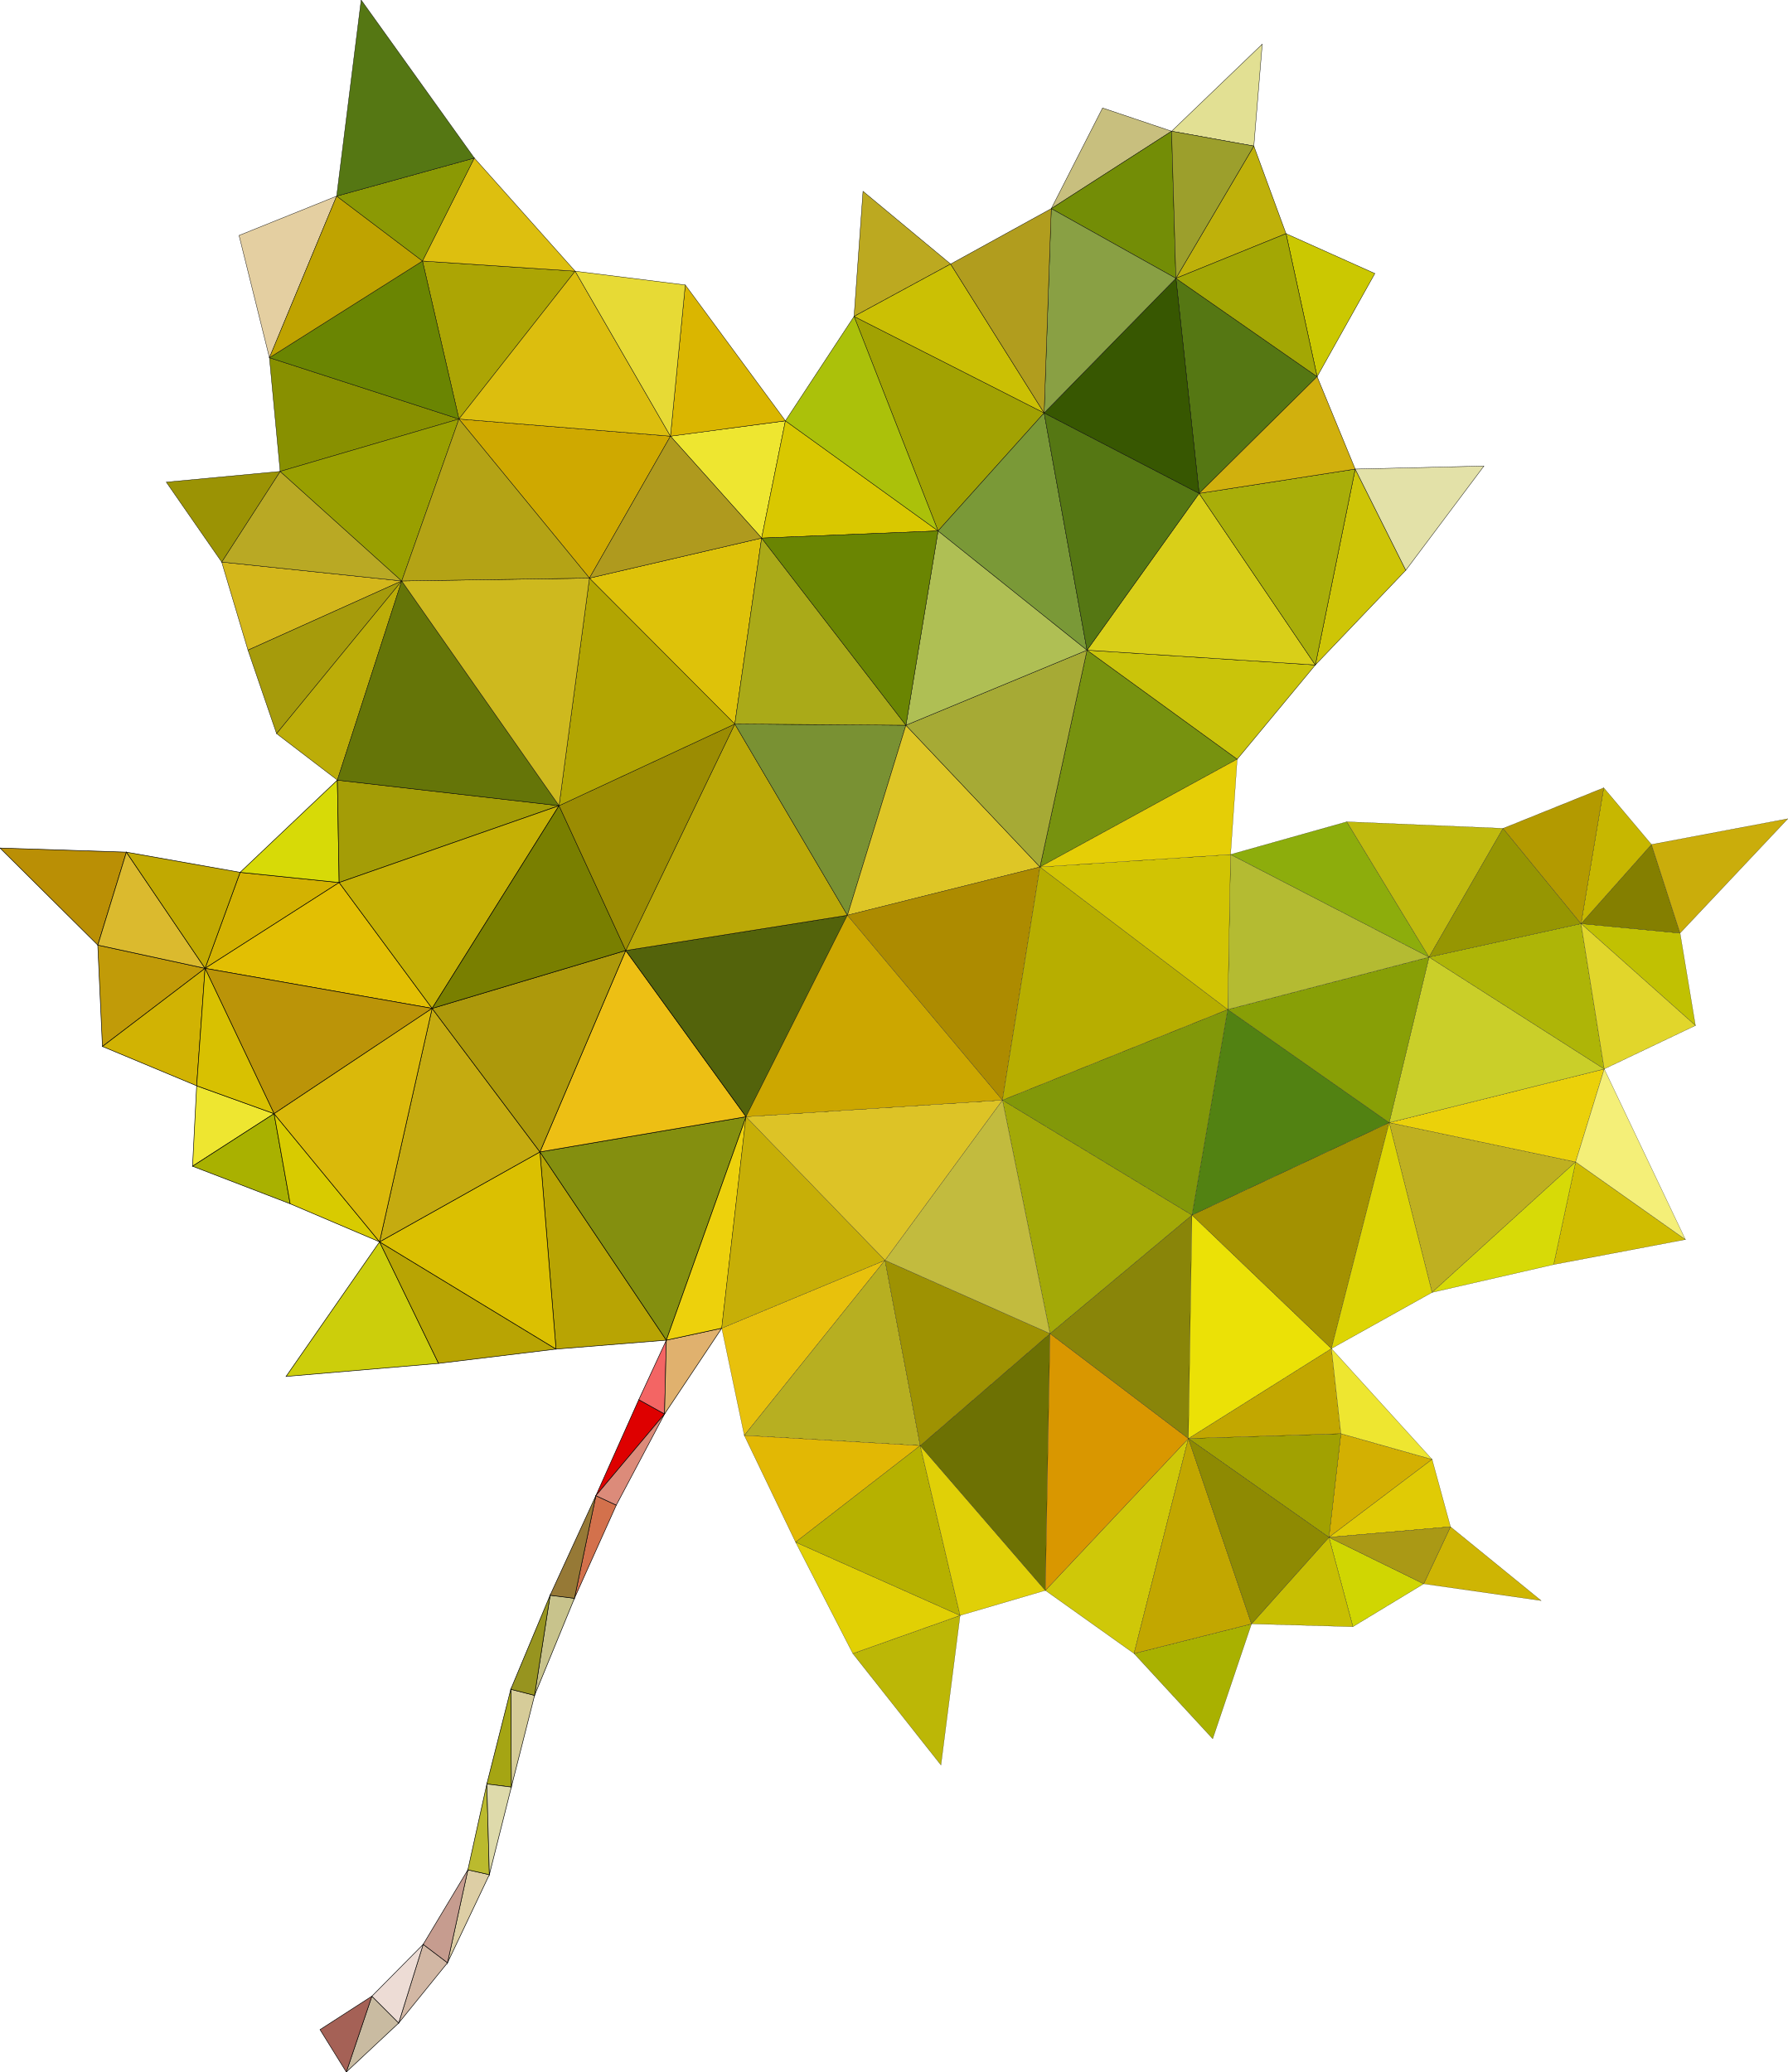
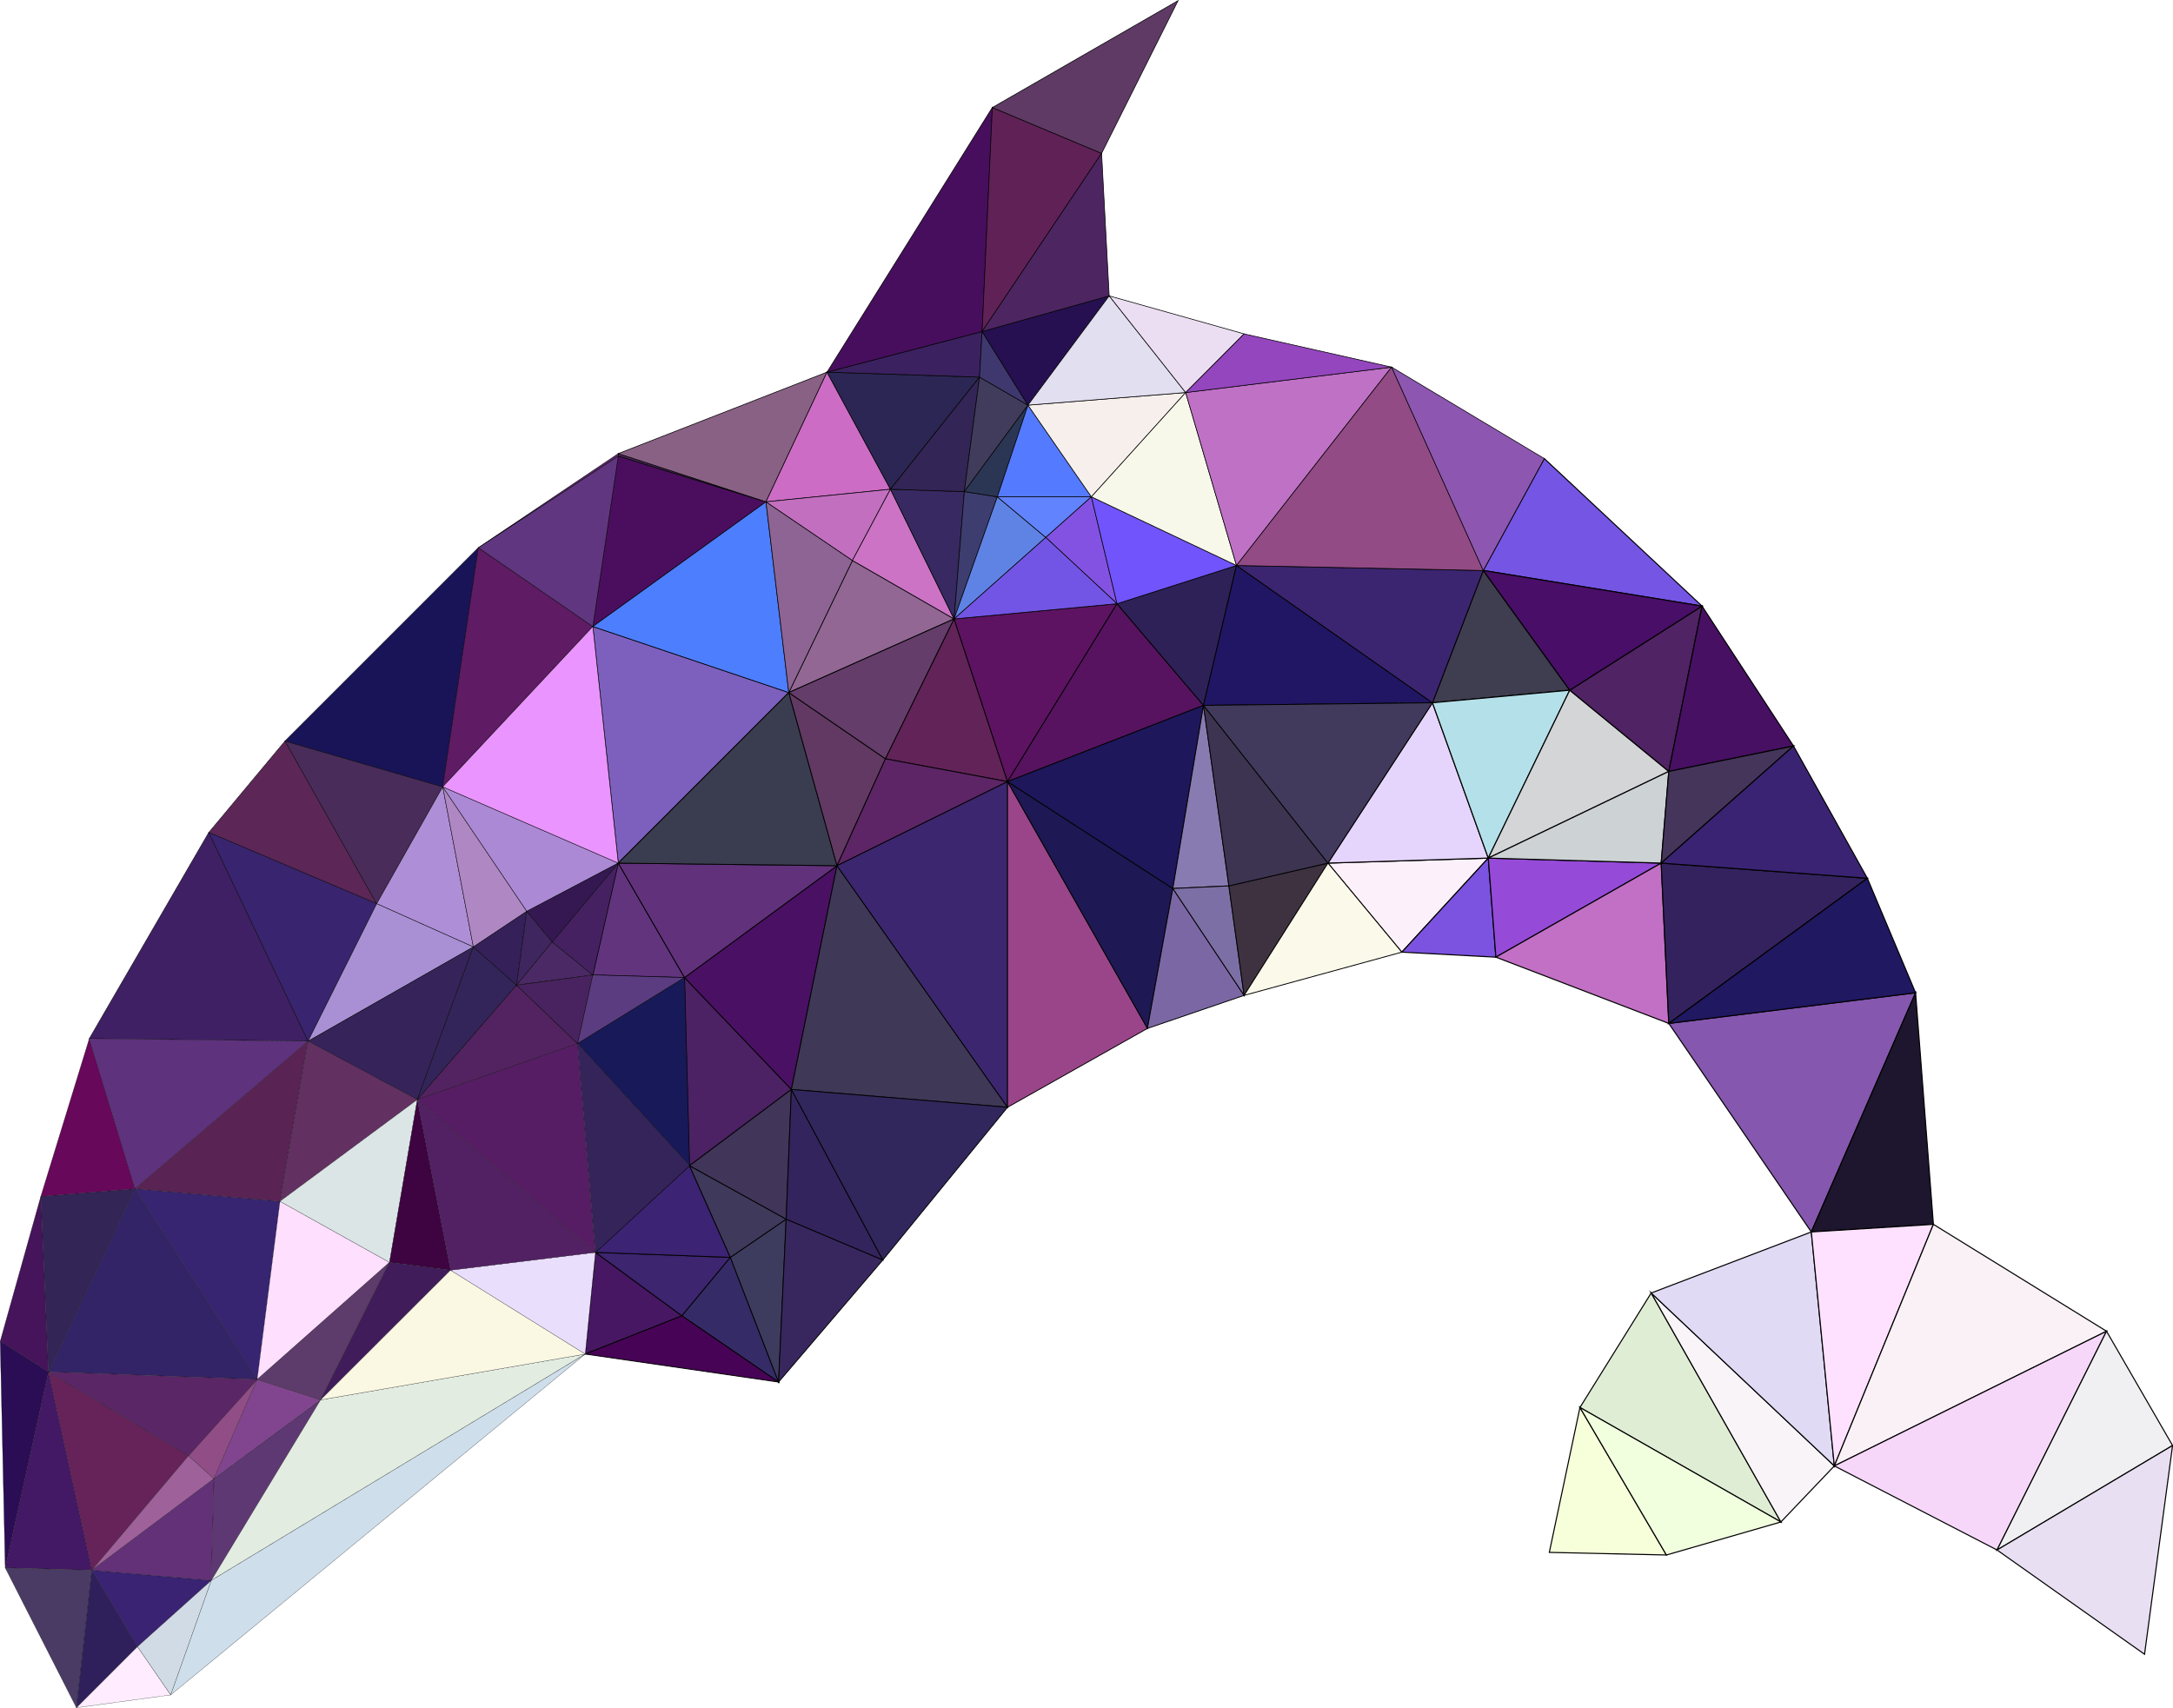
- <svg xmlns="http://www.w3.org/2000/svg" version="1.1" baseProfile="tiny" id="图层_1" x="0px" y="0px" viewBox="0 0 1000 1159.1" xml:space="preserve">
+ <svg xmlns="http://www.w3.org/2000/svg" version="1.1" baseProfile="tiny" id="图层_1" x="0px" y="0px" viewBox="0 0 1000.3 786.2" xml:space="preserve">
  <g>
-     <polygon fill="#D6CC99" stroke="#000000" stroke-width="0.3" stroke-miterlimit="10" points="286,999.7 299,948.4 285.7,945  " />
-     <polygon fill="#C9BBA1" stroke="#000000" stroke-width="0.3" stroke-miterlimit="10" points="193.7,1159.1 223,1131.7 208,1116.7     " />
-     <polygon fill="#A56156" stroke="#000000" stroke-width="0.3" stroke-miterlimit="10" points="179,1135.4 193.7,1159.1 208,1116.7     " />
-     <polygon fill="#D2B7A4" stroke="#000000" stroke-width="0.3" stroke-miterlimit="10" points="223,1131.7 250.3,1098 236.7,1087.7     " />
-     <polygon fill="#EDDCD5" stroke="#000000" stroke-width="0.3" stroke-miterlimit="10" points="208,1116.7 223,1131.7 236.7,1087.7     " />
-     <polygon fill="#DDCEA5" stroke="#000000" stroke-width="0.3" stroke-miterlimit="10" points="250.3,1098 273.7,1048.7 261.7,1046     " />
-     <polygon fill="#A5A513" stroke="#000000" stroke-width="0.3" stroke-miterlimit="10" points="272.3,998 286,999.7 285.7,945  " />
-     <polygon fill="#C69C8F" stroke="#000000" stroke-width="0.3" stroke-miterlimit="10" points="236.7,1087.7 250.3,1098 261.7,1046     " />
-     <polygon fill="#BBBA2E" stroke="#000000" stroke-width="0.3" stroke-miterlimit="10" points="261.7,1046 273.7,1048.7 272.3,998     " />
-     <polygon fill="#DEDAAB" stroke="#000000" stroke-width="0.3" stroke-miterlimit="10" points="273.7,1048.7 286,999.7 272.3,998     " />
-     <polygon fill="#C8C38C" stroke="#000000" stroke-width="0.3" stroke-miterlimit="10" points="299,948.4 321.3,894.1 307.7,892.4     " />
-     <polygon fill="#97941F" stroke="#000000" stroke-width="0.3" stroke-miterlimit="10" points="285.7,945 299,948.4 307.7,892.4  " />
-     <polygon fill="#D3714C" stroke="#000000" stroke-width="0.3" stroke-miterlimit="10" points="321.3,894.1 344.7,842 333.3,836.7     " />
-     <polygon fill="#967936" stroke="#000000" stroke-width="0.3" stroke-miterlimit="10" points="307.7,892.4 321.3,894.1 333.3,836.7     " />
-     <polygon fill="#DE0000" stroke="#000000" stroke-width="0.3" stroke-miterlimit="10" points="333.3,836.7 371.7,791 357.3,783  " />
-     <polygon fill="#DC8B7A" stroke="#000000" stroke-width="0.3" stroke-miterlimit="10" points="344.7,842 371.7,791 333.3,836.7  " />
-     <polygon fill="#EEE630" stroke="#000000" stroke-width="0.3" stroke-miterlimit="10" points="110,607.4 107.7,652.4 153.3,623  " />
-     <polygon fill="#F36564" stroke="#000000" stroke-width="0.3" stroke-miterlimit="10" points="357.3,783 371.7,791 372.7,749.7  " />
-     <polygon fill="#CCCE0B" stroke="#000000" stroke-width="0.3" stroke-miterlimit="10" points="160,770 245.3,762.7 212.3,694.7  " />
-     <polygon fill="#B8A403" stroke="#000000" stroke-width="0.3" stroke-miterlimit="10" points="245.3,762.7 311,754.7 212.3,694.7     " />
-     <polygon fill="#E0B16E" stroke="#000000" stroke-width="0.3" stroke-miterlimit="10" points="371.7,791 403.7,743 372.7,749.7  " />
-     <polygon fill="#C19B08" stroke="#000000" stroke-width="0.3" stroke-miterlimit="10" points="54.7,528.7 57.3,585.4 114.7,541.7     " />
-     <polygon fill="#D3B201" stroke="#000000" stroke-width="0.3" stroke-miterlimit="10" points="189.7,493.7 134.3,488 114.7,541.7     " />
-     <polygon fill="#A9B100" stroke="#000000" stroke-width="0.3" stroke-miterlimit="10" points="107.7,652.4 162.3,673.4 153.3,623     " />
-     <polygon fill="#E2BF03" stroke="#000000" stroke-width="0.3" stroke-miterlimit="10" points="114.7,541.7 241.7,564.1 189.7,493.7     " />
-     <polygon fill="#D8CB00" stroke="#000000" stroke-width="0.3" stroke-miterlimit="10" points="162.3,673.4 212.3,694.7 153.3,623     " />
-     <polygon fill="#BB9408" stroke="#000000" stroke-width="0.3" stroke-miterlimit="10" points="153.3,623 241.7,564.1 114.7,541.7     " />
-     <polygon fill="#D1B303" stroke="#000000" stroke-width="0.3" stroke-miterlimit="10" points="57.3,585.4 110,607.4 114.7,541.7     " />
-     <polygon fill="#B8A403" stroke="#000000" stroke-width="0.3" stroke-miterlimit="10" points="311,754.7 372.7,749.7 302,644.4  " />
-     <polygon fill="#DBC001" stroke="#000000" stroke-width="0.3" stroke-miterlimit="10" points="212.3,694.7 311,754.7 302,644.4  " />
-     <polygon fill="#C5AB10" stroke="#000000" stroke-width="0.3" stroke-miterlimit="10" points="241.7,564.1 212.3,694.7 302,644.4     " />
-     <polygon fill="#848F0F" stroke="#000000" stroke-width="0.3" stroke-miterlimit="10" points="302,644.4 372.7,749.7 417.3,624.7     " />
-     <polygon fill="#D8C101" stroke="#000000" stroke-width="0.3" stroke-miterlimit="10" points="114.7,541.7 110,607.4 153.3,623  " />
-     <polygon fill="#EDD10C" stroke="#000000" stroke-width="0.3" stroke-miterlimit="10" points="372.7,749.7 403.7,743 417.3,624.7     " />
-     <polygon fill="#DAB90A" stroke="#000000" stroke-width="0.3" stroke-miterlimit="10" points="153.3,623 212.3,694.7 241.7,564.1     " />
-     <polygon fill="#BA8F05" stroke="#000000" stroke-width="0.3" stroke-miterlimit="10" points="0,474.4 54.7,528.7 70.7,476.7  " />
-     <polygon fill="#DBBA2E" stroke="#000000" stroke-width="0.3" stroke-miterlimit="10" points="70.7,476.7 54.7,528.7 114.7,541.7     " />
-     <polygon fill="#D7DA07" stroke="#000000" stroke-width="0.3" stroke-miterlimit="10" points="188.7,436.4 134.3,488 189.7,493.7     " />
-     <polygon fill="#C1A901" stroke="#000000" stroke-width="0.3" stroke-miterlimit="10" points="134.3,488 70.7,476.7 114.7,541.7     " />
-     <polygon fill="#EDBF14" stroke="#000000" stroke-width="0.3" stroke-miterlimit="10" points="302,644.4 417.3,624.7 350,531.7  " />
-     <polygon fill="#AD990B" stroke="#000000" stroke-width="0.3" stroke-miterlimit="10" points="241.7,564.1 302,644.4 350,531.7  " />
-     <polygon fill="#53630B" stroke="#000000" stroke-width="0.3" stroke-miterlimit="10" points="350,531.7 417.3,624.7 474,512  " />
-     <polygon fill="#A49D06" stroke="#000000" stroke-width="0.3" stroke-miterlimit="10" points="312.7,450.7 188.7,436.4 189.7,493.7     " />
-     <polygon fill="#C5B005" stroke="#000000" stroke-width="0.3" stroke-miterlimit="10" points="189.7,493.7 241.7,564.1 312.7,450.7     " />
-     <polygon fill="#797F00" stroke="#000000" stroke-width="0.3" stroke-miterlimit="10" points="312.7,450.7 241.7,564.1 350,531.7     " />
-   </g>
-   <g>
-     <polygon fill="#E2E093" stroke="#000000" stroke-width="0.2" stroke-miterlimit="10" points="706,24.7 655.3,73.4 701.3,81.7  " />
-     <polygon fill="#BFB10A" stroke="#000000" stroke-width="0.2" stroke-miterlimit="10" points="719.3,130.7 701.3,81.7 657.7,155.7     " />
-     <polygon fill="#C8BF7E" stroke="#000000" stroke-width="0.2" stroke-miterlimit="10" points="616.7,60.4 588,116.7 655.3,73.4  " />
-     <polygon fill="#77920F" stroke="#000000" stroke-width="0.2" stroke-miterlimit="10" points="581.7,485 692,424.7 608,363.7  " />
-     <polygon fill="#D4B71B" stroke="#000000" stroke-width="0.2" stroke-miterlimit="10" points="124,314.4 138.7,363.7 224.7,325  " />
-     <polygon fill="#ACA504" stroke="#000000" stroke-width="0.2" stroke-miterlimit="10" points="256.7,234.4 321.7,151.7 236.3,146     " />
-     <polygon fill="#BBA907" stroke="#000000" stroke-width="0.2" stroke-miterlimit="10" points="350,531.7 474,512 411,405  " />
-     <polygon fill="#9B8C02" stroke="#000000" stroke-width="0.2" stroke-miterlimit="10" points="411,405 312.7,450.7 350,531.7  " />
-     <polygon fill="#A69B0B" stroke="#000000" stroke-width="0.2" stroke-miterlimit="10" points="138.7,363.7 154.7,410.4 224.7,325     " />
-     <polygon fill="#BCAD08" stroke="#000000" stroke-width="0.2" stroke-miterlimit="10" points="154.7,410.4 188.7,436.4 224.7,325     " />
-     <polygon fill="#657508" stroke="#000000" stroke-width="0.2" stroke-miterlimit="10" points="224.7,325 188.7,436.4 312.7,450.7     " />
-     <polygon fill="#CAC40A" stroke="#000000" stroke-width="0.2" stroke-miterlimit="10" points="692,424.7 735.7,372 608,363.7  " />
-     <polygon fill="#799133" stroke="#000000" stroke-width="0.2" stroke-miterlimit="10" points="411,405 474,512 506.7,405.7  " />
-     <polygon fill="#738D06" stroke="#000000" stroke-width="0.2" stroke-miterlimit="10" points="655.3,73.4 588,116.7 657.7,155.7     " />
-     <polygon fill="#889000" stroke="#000000" stroke-width="0.2" stroke-miterlimit="10" points="150.7,200.1 156.7,263.7 256.7,234.4     " />
-     <polygon fill="#DEC626" stroke="#000000" stroke-width="0.2" stroke-miterlimit="10" points="474,512 581.7,485 506.7,405.7  " />
-     <polygon fill="#B2A502" stroke="#000000" stroke-width="0.2" stroke-miterlimit="10" points="329.7,323.4 312.7,450.7 411,405  " />
-     <polygon fill="#CEB91E" stroke="#000000" stroke-width="0.2" stroke-miterlimit="10" points="224.7,325 312.7,450.7 329.7,323.4     " />
-     <polygon fill="#DEC209" stroke="#000000" stroke-width="0.2" stroke-miterlimit="10" points="411,405 426,301 329.7,323.4  " />
-     <polygon fill="#B9A924" stroke="#000000" stroke-width="0.2" stroke-miterlimit="10" points="156.7,263.7 124,314.4 224.7,325  " />
-     <polygon fill="#9B9304" stroke="#000000" stroke-width="0.2" stroke-miterlimit="10" points="93,269.7 124,314.4 156.7,263.7  " />
-     <polygon fill="#A6AA35" stroke="#000000" stroke-width="0.2" stroke-miterlimit="10" points="581.7,485 608,363.7 506.7,405.7  " />
-     <polygon fill="#999F00" stroke="#000000" stroke-width="0.2" stroke-miterlimit="10" points="256.7,234.4 156.7,263.7 224.7,325     " />
-     <polygon fill="#CFA900" stroke="#000000" stroke-width="0.2" stroke-miterlimit="10" points="375,244 256.7,234.4 329.7,323.4  " />
-     <polygon fill="#BCA920" stroke="#000000" stroke-width="0.2" stroke-miterlimit="10" points="482.7,107 477.7,177 531.7,147.7  " />
-     <polygon fill="#AAAA18" stroke="#000000" stroke-width="0.2" stroke-miterlimit="10" points="506.7,405.7 426,301 411,405  " />
-     <polygon fill="#EEE630" stroke="#000000" stroke-width="0.2" stroke-miterlimit="10" points="426,301 439.3,235.4 375,244  " />
-     <polygon fill="#D9C800" stroke="#000000" stroke-width="0.2" stroke-miterlimit="10" points="524.7,297 439.3,235.4 426,301  " />
-     <polygon fill="#B4A315" stroke="#000000" stroke-width="0.2" stroke-miterlimit="10" points="256.7,234.4 224.7,325 329.7,323.4     " />
-     <polygon fill="#6A8502" stroke="#000000" stroke-width="0.2" stroke-miterlimit="10" points="236.3,146 150.7,200.1 256.7,234.4     " />
-     <polygon fill="#9C9F2C" stroke="#000000" stroke-width="0.2" stroke-miterlimit="10" points="701.3,81.7 655.3,73.4 657.7,155.7     " />
-     <polygon fill="#AFBF54" stroke="#000000" stroke-width="0.2" stroke-miterlimit="10" points="608,363.7 524.7,297 506.7,405.7  " />
-     <polygon fill="#6A8502" stroke="#000000" stroke-width="0.2" stroke-miterlimit="10" points="524.7,297 426,301 506.7,405.7  " />
-     <polygon fill="#AF9A1E" stroke="#000000" stroke-width="0.2" stroke-miterlimit="10" points="426,301 375,244 329.7,323.4  " />
-     <polygon fill="#557713" stroke="#000000" stroke-width="0.2" stroke-miterlimit="10" points="670.7,276 736.7,210.7 657.7,155.7     " />
-     <polygon fill="#DDBF0F" stroke="#000000" stroke-width="0.2" stroke-miterlimit="10" points="321.7,151.7 265.3,88.4 236.3,146     " />
-     <polygon fill="#D9CF18" stroke="#000000" stroke-width="0.2" stroke-miterlimit="10" points="608,363.7 735.7,372 670.7,276  " />
-     <polygon fill="#DCBE0E" stroke="#000000" stroke-width="0.2" stroke-miterlimit="10" points="375,244 321.7,151.7 256.7,234.4  " />
-     <polygon fill="#E4CFA1" stroke="#000000" stroke-width="0.2" stroke-miterlimit="10" points="133.7,131.7 150.7,200.1 188.3,109.7     " />
-     <polygon fill="#BFA300" stroke="#000000" stroke-width="0.2" stroke-miterlimit="10" points="188.3,109.7 150.7,200.1 236.3,146     " />
-     <polygon fill="#8B9904" stroke="#000000" stroke-width="0.2" stroke-miterlimit="10" points="265.3,88.4 188.3,109.7 236.3,146     " />
-     <polygon fill="#A2A202" stroke="#000000" stroke-width="0.2" stroke-miterlimit="10" points="584,231 477.7,177 524.7,297  " />
-     <polygon fill="#7A9937" stroke="#000000" stroke-width="0.2" stroke-miterlimit="10" points="584,231 524.7,297 608,363.7  " />
-     <polygon fill="#557713" stroke="#000000" stroke-width="0.2" stroke-miterlimit="10" points="670.7,276 584,231 608,363.7  " />
-     <polygon fill="#ABC10A" stroke="#000000" stroke-width="0.2" stroke-miterlimit="10" points="477.7,177 439.3,235.4 524.7,297  " />
-     <polygon fill="#DAB600" stroke="#000000" stroke-width="0.2" stroke-miterlimit="10" points="439.3,235.4 383.3,159.4 375,244  " />
-     <polygon fill="#E7DA35" stroke="#000000" stroke-width="0.2" stroke-miterlimit="10" points="383.3,159.4 321.7,151.7 375,244  " />
-     <polygon fill="#375701" stroke="#000000" stroke-width="0.2" stroke-miterlimit="10" points="657.7,155.7 584,231 670.7,276  " />
-     <polygon fill="#CEC506" stroke="#000000" stroke-width="0.2" stroke-miterlimit="10" points="786.3,319 758,262.4 735.7,372  " />
-     <polygon fill="#A9AE09" stroke="#000000" stroke-width="0.2" stroke-miterlimit="10" points="735.7,372 758,262.4 670.7,276  " />
-     <polygon fill="#E3E1A8" stroke="#000000" stroke-width="0.2" stroke-miterlimit="10" points="830,260.7 758,262.4 786.3,319  " />
-     <polygon fill="#D1B00D" stroke="#000000" stroke-width="0.2" stroke-miterlimit="10" points="758,262.4 736.7,210.7 670.7,276  " />
-     <polygon fill="#CBC004" stroke="#000000" stroke-width="0.2" stroke-miterlimit="10" points="531.7,147.7 477.7,177 584,231  " />
-     <polygon fill="#CBC801" stroke="#000000" stroke-width="0.2" stroke-miterlimit="10" points="769,153 719.3,130.7 736.7,210.7  " />
-     <polygon fill="#A3A704" stroke="#000000" stroke-width="0.2" stroke-miterlimit="10" points="736.7,210.7 719.3,130.7 657.7,155.7     " />
-     <polygon fill="#557713" stroke="#000000" stroke-width="0.2" stroke-miterlimit="10" points="202,0 188.3,109.7 265.3,88.4  " />
-     <polygon fill="#89A044" stroke="#000000" stroke-width="0.2" stroke-miterlimit="10" points="657.7,155.7 588,116.7 584,231  " />
-     <polygon fill="#B19D1E" stroke="#000000" stroke-width="0.2" stroke-miterlimit="10" points="588,116.7 531.7,147.7 584,231  " />
-   </g>
-   <g>
-     <polygon fill="#A9B100" stroke="#000000" stroke-width="0.1" stroke-miterlimit="10" points="678.3,972.7 700,908.4 634.3,925  " />
-     <polygon fill="#BCB706" stroke="#000000" stroke-width="0.1" stroke-miterlimit="10" points="526.3,987.4 537,903.7 477,925  " />
-     <polygon fill="#E1D004" stroke="#000000" stroke-width="0.1" stroke-miterlimit="10" points="477,925 537,903.7 445,862.7  " />
-     <polygon fill="#E8C10C" stroke="#000000" stroke-width="0.1" stroke-miterlimit="10" points="403.7,743 416.3,803 495,705  " />
-     <polygon fill="#B7AF21" stroke="#000000" stroke-width="0.1" stroke-miterlimit="10" points="495,705 416.3,803 514.7,808.7  " />
-     <polygon fill="#D0D602" stroke="#000000" stroke-width="0.1" stroke-miterlimit="10" points="756.7,910 796.3,886 743.3,860  " />
-     <polygon fill="#E2B804" stroke="#000000" stroke-width="0.1" stroke-miterlimit="10" points="416.3,803 445,862.7 514.7,808.7  " />
-     <polygon fill="#B6B100" stroke="#000000" stroke-width="0.1" stroke-miterlimit="10" points="445,862.7 537,903.7 514.7,808.7  " />
-     <polygon fill="#E0D007" stroke="#000000" stroke-width="0.1" stroke-miterlimit="10" points="537,903.7 584.7,889.7 514.7,808.7     " />
-     <polygon fill="#D3B002" stroke="#000000" stroke-width="0.1" stroke-miterlimit="10" points="743.3,860 801,816.4 750,802  " />
-     <polygon fill="#C8BF02" stroke="#000000" stroke-width="0.1" stroke-miterlimit="10" points="700,908.4 756.7,910 743.3,860  " />
-     <polygon fill="#E0CB05" stroke="#000000" stroke-width="0.1" stroke-miterlimit="10" points="811.3,854.1 801,816.4 743.3,860  " />
-     <polygon fill="#CEB503" stroke="#000000" stroke-width="0.1" stroke-miterlimit="10" points="862,895.4 811.3,854.1 796.3,886  " />
-     <polygon fill="#AA9915" stroke="#000000" stroke-width="0.1" stroke-miterlimit="10" points="796.3,886 811.3,854.1 743.3,860  " />
-     <polygon fill="#CFC808" stroke="#000000" stroke-width="0.1" stroke-miterlimit="10" points="584.7,889.7 634.3,925 664.7,804.7     " />
-     <polygon fill="#C2A700" stroke="#000000" stroke-width="0.1" stroke-miterlimit="10" points="634.3,925 700,908.4 664.7,804.7  " />
-     <polygon fill="#A1A101" stroke="#000000" stroke-width="0.1" stroke-miterlimit="10" points="750,802 664.7,804.7 743.3,860  " />
-     <polygon fill="#8E8A02" stroke="#000000" stroke-width="0.1" stroke-miterlimit="10" points="664.7,804.7 700,908.4 743.3,860  " />
-     <polygon fill="#C2A700" stroke="#000000" stroke-width="0.1" stroke-miterlimit="10" points="750,802 744.7,754.4 664.7,804.7  " />
-     <polygon fill="#6D7103" stroke="#000000" stroke-width="0.1" stroke-miterlimit="10" points="514.7,808.7 584.7,889.7 587.3,746     " />
-     <polygon fill="#D99700" stroke="#000000" stroke-width="0.1" stroke-miterlimit="10" points="587.3,746 584.7,889.7 664.7,804.7     " />
-     <polygon fill="#D0BD00" stroke="#000000" stroke-width="0.1" stroke-miterlimit="10" points="869,707.4 942.7,693.4 881.3,650  " />
-     <polygon fill="#EEE630" stroke="#000000" stroke-width="0.1" stroke-miterlimit="10" points="801,816.4 744.7,754.4 750,802  " />
-     <polygon fill="#9E9202" stroke="#000000" stroke-width="0.1" stroke-miterlimit="10" points="514.7,808.7 587.3,746 495,705  " />
-     <polygon fill="#BFB021" stroke="#000000" stroke-width="0.1" stroke-miterlimit="10" points="777,628 801,723 881.3,650  " />
-     <polygon fill="#C7AF07" stroke="#000000" stroke-width="0.1" stroke-miterlimit="10" points="417.3,624.7 403.7,743 495,705  " />
-     <polygon fill="#898509" stroke="#000000" stroke-width="0.1" stroke-miterlimit="10" points="664.7,804.7 666.7,679.7 587.3,746     " />
-     <polygon fill="#EBE106" stroke="#000000" stroke-width="0.1" stroke-miterlimit="10" points="664.7,804.7 744.7,754.4 666.7,679.7     " />
-     <polygon fill="#D7DA07" stroke="#000000" stroke-width="0.1" stroke-miterlimit="10" points="801,723 869,707.4 881.3,650  " />
-     <polygon fill="#A3A907" stroke="#000000" stroke-width="0.1" stroke-miterlimit="10" points="587.3,746 666.7,679.7 560.7,615.4     " />
-     <polygon fill="#C2BB3E" stroke="#000000" stroke-width="0.1" stroke-miterlimit="10" points="495,705 587.3,746 560.7,615.4  " />
-     <polygon fill="#DDC326" stroke="#000000" stroke-width="0.1" stroke-miterlimit="10" points="417.3,624.7 495,705 560.7,615.4  " />
-     <polygon fill="#EBD10A" stroke="#000000" stroke-width="0.1" stroke-miterlimit="10" points="881.3,650 897.3,598 777,628  " />
-     <polygon fill="#A39101" stroke="#000000" stroke-width="0.1" stroke-miterlimit="10" points="666.7,679.7 744.7,754.4 777,628  " />
-     <polygon fill="#DDD504" stroke="#000000" stroke-width="0.1" stroke-miterlimit="10" points="744.7,754.4 801,723 777,628  " />
-     <polygon fill="#528212" stroke="#000000" stroke-width="0.1" stroke-miterlimit="10" points="666.7,679.7 777,628 686.7,564.7  " />
-     <polygon fill="#829809" stroke="#000000" stroke-width="0.1" stroke-miterlimit="10" points="560.7,615.4 666.7,679.7 686.7,564.7     " />
-     <polygon fill="#CCA700" stroke="#000000" stroke-width="0.1" stroke-miterlimit="10" points="474,512 417.3,624.7 560.7,615.4  " />
-     <polygon fill="#F4EF78" stroke="#000000" stroke-width="0.1" stroke-miterlimit="10" points="942.7,693.4 897.3,598 881.3,650  " />
-     <polygon fill="#C1C102" stroke="#000000" stroke-width="0.1" stroke-miterlimit="10" points="948.3,573.7 939.7,522 884.3,516.7     " />
-     <polygon fill="#CACF29" stroke="#000000" stroke-width="0.1" stroke-miterlimit="10" points="777,628 897.3,598 799.3,535.4  " />
-     <polygon fill="#AD8B00" stroke="#000000" stroke-width="0.1" stroke-miterlimit="10" points="560.7,615.4 581.7,485 474,512  " />
-     <polygon fill="#B7AE00" stroke="#000000" stroke-width="0.1" stroke-miterlimit="10" points="686.7,564.7 581.7,485 560.7,615.4     " />
-     <polygon fill="#889F06" stroke="#000000" stroke-width="0.1" stroke-miterlimit="10" points="777,628 799.3,535.4 686.7,564.7  " />
-     <polygon fill="#B4BB32" stroke="#000000" stroke-width="0.1" stroke-miterlimit="10" points="799.3,535.4 688.3,478 686.7,564.7     " />
-     <polygon fill="#D1C403" stroke="#000000" stroke-width="0.1" stroke-miterlimit="10" points="686.7,564.7 688.3,478 581.7,485  " />
-     <polygon fill="#AEB507" stroke="#000000" stroke-width="0.1" stroke-miterlimit="10" points="799.3,535.4 897.3,598 884.3,516.7     " />
-     <polygon fill="#E1D62B" stroke="#000000" stroke-width="0.1" stroke-miterlimit="10" points="884.3,516.7 897.3,598 948.3,573.7     " />
-     <polygon fill="#847F00" stroke="#000000" stroke-width="0.1" stroke-miterlimit="10" points="939.7,522 923.7,472.4 884.3,516.7     " />
-     <polygon fill="#8DAD0C" stroke="#000000" stroke-width="0.1" stroke-miterlimit="10" points="753.3,459.7 688.3,478 799.3,535.4     " />
-     <polygon fill="#E5CE06" stroke="#000000" stroke-width="0.1" stroke-miterlimit="10" points="688.3,478 692,424.7 581.7,485  " />
-     <polygon fill="#C0BA0E" stroke="#000000" stroke-width="0.1" stroke-miterlimit="10" points="840.7,463.4 753.3,459.7 799.3,535.4     " />
-     <polygon fill="#C7B700" stroke="#000000" stroke-width="0.1" stroke-miterlimit="10" points="923.7,472.4 897,440.7 884.3,516.7     " />
-     <polygon fill="#969602" stroke="#000000" stroke-width="0.1" stroke-miterlimit="10" points="884.3,516.7 840.7,463.4 799.3,535.4     " />
-     <polygon fill="#B39A00" stroke="#000000" stroke-width="0.1" stroke-miterlimit="10" points="897,440.7 840.7,463.4 884.3,516.7     " />
-     <polygon fill="#CAAD0B" stroke="#000000" stroke-width="0.1" stroke-miterlimit="10" points="1000,458 923.7,472.4 939.7,522  " />
+     <g>
+       <polygon fill="#FCF0FA" stroke="#000000" stroke-width="0.5" stroke-miterlimit="10" points="611.3,397.3 645.3,438.3 685.1,395       " />
+       <polygon fill="#E5D5FC" stroke="#000000" stroke-width="0.5" stroke-miterlimit="10" points="659.4,323.5 611.3,397.3 685.1,395       " />
+       <polygon fill="#7C53E0" stroke="#000000" stroke-width="0.5" stroke-miterlimit="10" points="685.1,395 645.3,438.3 688.6,440.6       " />
+       <polygon fill="#3F3E50" stroke="#000000" stroke-width="0.5" stroke-miterlimit="10" points="682.8,262.6 659.4,323.5     722.6,317.7   " />
+       <polygon fill="#B4E0E9" stroke="#000000" stroke-width="0.5" stroke-miterlimit="10" points="659.4,323.5 685.1,395 722.6,317.7       " />
+       <polygon fill="#954AD8" stroke="#000000" stroke-width="0.5" stroke-miterlimit="10" points="685.1,395 688.6,440.6 764.7,397.3       " />
+       <polygon fill="#F7FFDA" stroke="#000000" stroke-width="0.5" stroke-miterlimit="10" points="727.3,647.9 713.2,714.6     767.1,715.8   " />
+       <polygon fill="#C270C5" stroke="#000000" stroke-width="0.5" stroke-miterlimit="10" points="764.7,397.3 688.6,440.6     768.2,471.1   " />
+       <polygon fill="#D4D5D7" stroke="#000000" stroke-width="0.5" stroke-miterlimit="10" points="722.6,317.7 685.1,395 768.2,355.1       " />
+       <polygon fill="#CDD2D5" stroke="#000000" stroke-width="0.5" stroke-miterlimit="10" points="685.1,395 764.7,397.3 768.2,355.1       " />
+       <polygon fill="#502364" stroke="#000000" stroke-width="0.5" stroke-miterlimit="10" points="722.6,317.7 768.2,355.1 783.5,279       " />
+       <polygon fill="#7555E4" stroke="#000000" stroke-width="0.5" stroke-miterlimit="10" points="710.9,211.1 682.8,262.6 783.5,279       " />
+       <polygon fill="#490E68" stroke="#000000" stroke-width="0.5" stroke-miterlimit="10" points="682.8,262.6 722.6,317.7 783.5,279       " />
+       <polygon fill="#DFEDD4" stroke="#000000" stroke-width="0.5" stroke-miterlimit="10" points="760.1,595.2 727.3,647.9     819.8,700.6   " />
+       <polygon fill="#F1FFDE" stroke="#000000" stroke-width="0.5" stroke-miterlimit="10" points="727.3,647.9 767.1,715.8     819.8,700.6   " />
+       <polygon fill="#471063" stroke="#000000" stroke-width="0.5" stroke-miterlimit="10" points="783.5,279 768.2,355.1 825.6,343.4       " />
+       <polygon fill="#45355A" stroke="#000000" stroke-width="0.5" stroke-miterlimit="10" points="768.2,355.1 764.7,397.3     825.6,343.4   " />
+       <polygon fill="#F9F4F8" stroke="#000000" stroke-width="0.5" stroke-miterlimit="10" points="760.1,595.2 819.8,700.6     844.4,674.8   " />
+       <polygon fill="#E0DAF4" stroke="#000000" stroke-width="0.5" stroke-miterlimit="10" points="833.8,567.1 760.1,595.2     844.4,674.8   " />
+       <polygon fill="#34225E" stroke="#000000" stroke-width="0.5" stroke-miterlimit="10" points="764.7,397.3 768.2,471.1     859.6,404.3   " />
+       <polygon fill="#3A2373" stroke="#000000" stroke-width="0.5" stroke-miterlimit="10" points="825.6,343.4 764.7,397.3     859.6,404.3   " />
+       <polygon fill="#8557AF" stroke="#000000" stroke-width="0.5" stroke-miterlimit="10" points="768.2,471.1 833.8,567.1 881.8,457       " />
+       <polygon fill="#201861" stroke="#000000" stroke-width="0.5" stroke-miterlimit="10" points="859.6,404.3 768.2,471.1 881.8,457       " />
+       <polygon fill="#1E162E" stroke="#000000" stroke-width="0.5" stroke-miterlimit="10" points="881.8,457 833.8,567.1 890,563.6       " />
+       <polygon fill="#FEE1FF" stroke="#000000" stroke-width="0.5" stroke-miterlimit="10" points="833.8,567.1 844.4,674.8 890,563.6       " />
+       <polygon fill="#FAF1F6" stroke="#000000" stroke-width="0.5" stroke-miterlimit="10" points="890,563.6 844.4,674.8 969.7,612.8       " />
+       <polygon fill="#F6D7F9" stroke="#000000" stroke-width="0.5" stroke-miterlimit="10" points="844.4,674.8 919.3,713.5     969.7,612.8   " />
+       <polygon fill="#F0F0F2" stroke="#000000" stroke-width="0.5" stroke-miterlimit="10" points="969.7,612.8 919.3,713.5     1000.1,665.4   " />
+       <polygon fill="#E8DFF2" stroke="#000000" stroke-width="0.5" stroke-miterlimit="10" points="919.3,713.5 987.2,761.5     1000.1,665.4   " />
+     </g>
+     <g>
+       <polygon fill="#471763" stroke="#000000" stroke-width="0.4" stroke-miterlimit="10" points="274.1,576.5 269.4,623.3     313.9,605.7   " />
+       <polygon fill="#62347D" stroke="#000000" stroke-width="0.4" stroke-miterlimit="10" points="284.6,397.3 272.9,448.8 315.1,450       " />
+       <polygon fill="#3D256F" stroke="#000000" stroke-width="0.4" stroke-miterlimit="10" points="274.1,576.5 313.9,605.7     336.2,578.8   " />
+       <polygon fill="#3C2374" stroke="#000000" stroke-width="0.4" stroke-miterlimit="10" points="317.4,536.6 274.1,576.5     336.2,578.8   " />
+       <polygon fill="#352B67" stroke="#000000" stroke-width="0.4" stroke-miterlimit="10" points="336.2,578.8 313.9,605.7     358.4,636.2   " />
+       <polygon fill="#470356" stroke="#000000" stroke-width="0.4" stroke-miterlimit="10" points="313.9,605.7 269.4,623.3     358.4,636.2   " />
+       <polygon fill="#3D3C5E" stroke="#000000" stroke-width="0.4" stroke-miterlimit="10" points="336.2,578.8 358.4,636.2     361.9,561.2   " />
+       <polygon fill="#3F395B" stroke="#000000" stroke-width="0.4" stroke-miterlimit="10" points="317.4,536.6 336.2,578.8     361.9,561.2   " />
+       <polygon fill="#7D60BD" stroke="#000000" stroke-width="0.4" stroke-miterlimit="10" points="272.9,288.4 284.6,397.3     363.1,318.8   " />
+       <polygon fill="#4C2264" stroke="#000000" stroke-width="0.4" stroke-miterlimit="10" points="315.1,450 317.4,536.6 364.3,501.5       " />
+       <polygon fill="#413559" stroke="#000000" stroke-width="0.4" stroke-miterlimit="10" points="317.4,536.6 361.9,561.2     364.3,501.5   " />
+       <polygon fill="#4A1064" stroke="#000000" stroke-width="0.4" stroke-miterlimit="10" points="315.1,450 364.3,501.5 385.3,398.5       " />
+       <polygon fill="#61317B" stroke="#000000" stroke-width="0.4" stroke-miterlimit="10" points="284.6,397.3 315.1,450 385.3,398.5       " />
+       <polygon fill="#3A3D50" stroke="#000000" stroke-width="0.4" stroke-miterlimit="10" points="363.1,318.8 284.6,397.3     385.3,398.5   " />
+       <polygon fill="#38275E" stroke="#000000" stroke-width="0.4" stroke-miterlimit="10" points="361.9,561.2 358.4,636.2 406.4,580       " />
+       <polygon fill="#33245D" stroke="#000000" stroke-width="0.4" stroke-miterlimit="10" points="364.3,501.5 361.9,561.2 406.4,580       " />
+       <polygon fill="#623963" stroke="#000000" stroke-width="0.4" stroke-miterlimit="10" points="363.1,318.8 385.3,398.5     407.6,349.3   " />
+       <polygon fill="#926794" stroke="#000000" stroke-width="0.4" stroke-miterlimit="10" points="392.4,258 363.1,318.8 439.2,284.9       " />
+       <polygon fill="#643D6A" stroke="#000000" stroke-width="0.4" stroke-miterlimit="10" points="363.1,318.8 407.6,349.3     439.2,284.9   " />
+       <polygon fill="#622358" stroke="#000000" stroke-width="0.4" stroke-miterlimit="10" points="439.2,284.9 407.6,349.3     463.8,359.8   " />
+       <polygon fill="#5D2566" stroke="#000000" stroke-width="0.4" stroke-miterlimit="10" points="407.6,349.3 385.3,398.5     463.8,359.8   " />
+       <polygon fill="#3F3857" stroke="#000000" stroke-width="0.4" stroke-miterlimit="10" points="385.3,398.5 364.3,501.5     463.8,509.7   " />
+       <polygon fill="#3C266F" stroke="#000000" stroke-width="0.4" stroke-miterlimit="10" points="463.8,359.8 385.3,398.5     463.8,509.7   " />
+       <polygon fill="#31275C" stroke="#000000" stroke-width="0.4" stroke-miterlimit="10" points="364.3,501.5 406.4,580 463.8,509.7       " />
+       <polygon fill="#5D1362" stroke="#000000" stroke-width="0.4" stroke-miterlimit="10" points="439.2,284.9 463.8,359.8     514.2,277.9   " />
+       <polygon fill="#9A4589" stroke="#000000" stroke-width="0.4" stroke-miterlimit="10" points="463.8,359.8 463.8,509.7     528.2,473.4   " />
+       <polygon fill="#1E1854" stroke="#000000" stroke-width="0.4" stroke-miterlimit="10" points="463.8,359.8 528.2,473.4 539.9,409       " />
+       <polygon fill="#571360" stroke="#000000" stroke-width="0.4" stroke-miterlimit="10" points="514.2,277.9 463.8,359.8 554,324.7       " />
+       <polygon fill="#1E175B" stroke="#000000" stroke-width="0.4" stroke-miterlimit="10" points="463.8,359.8 539.9,409 554,324.7       " />
+       <polygon fill="#887BB1" stroke="#000000" stroke-width="0.4" stroke-miterlimit="10" points="554,324.7 539.9,409 565.7,407.8       " />
+       <polygon fill="#2E2157" stroke="#000000" stroke-width="0.4" stroke-miterlimit="10" points="514.2,277.9 554,324.7 569.2,260.3       " />
+       <polygon fill="#7B67A4" stroke="#000000" stroke-width="0.4" stroke-miterlimit="10" points="539.9,409 528.2,473.4 572.7,458.2       " />
+       <polygon fill="#7C6FA5" stroke="#000000" stroke-width="0.4" stroke-miterlimit="10" points="565.7,407.8 539.9,409 572.7,458.2       " />
+       <polygon fill="#3E3240" stroke="#000000" stroke-width="0.4" stroke-miterlimit="10" points="565.7,407.8 572.7,458.2     611.3,397.3   " />
+       <polygon fill="#3D3451" stroke="#000000" stroke-width="0.4" stroke-miterlimit="10" points="554,324.7 565.7,407.8 611.3,397.3       " />
+       <polygon fill="#FBF9EA" stroke="#000000" stroke-width="0.4" stroke-miterlimit="10" points="611.3,397.3 572.7,458.2     645.3,438.3   " />
+       <polygon fill="#211664" stroke="#000000" stroke-width="0.4" stroke-miterlimit="10" points="569.2,260.3 554,324.7 659.4,323.5       " />
+       <polygon fill="#413A5C" stroke="#000000" stroke-width="0.4" stroke-miterlimit="10" points="554,324.7 611.3,397.3 659.4,323.5       " />
+       <polygon fill="#3B2570" stroke="#000000" stroke-width="0.4" stroke-miterlimit="10" points="569.2,260.3 659.4,323.5     682.8,262.6   " />
+     </g>
+     <g>
+       <polygon fill="#4B0E5E" stroke="#000000" stroke-width="0.3" stroke-miterlimit="10" points="284.6,209.9 272.9,288.4 352.6,231       " />
+       <polygon fill="#482756" stroke="#000000" stroke-width="0.3" stroke-miterlimit="10" points="284.6,208.8 284.6,209.9 352.6,231       " />
+       <polygon fill="#4D7EFE" stroke="#000000" stroke-width="0.3" stroke-miterlimit="10" points="352.6,231 272.9,288.4 363.1,318.8       " />
+       <polygon fill="#896184" stroke="#000000" stroke-width="0.3" stroke-miterlimit="10" points="284.6,208.8 352.6,231 380.7,171.3       " />
+       <polygon fill="#8E6494" stroke="#000000" stroke-width="0.3" stroke-miterlimit="10" points="352.6,231 363.1,318.8 392.4,258       " />
+       <polygon fill="#CC6CC5" stroke="#000000" stroke-width="0.3" stroke-miterlimit="10" points="380.7,171.3 352.6,231 409.9,225.2       " />
+       <polygon fill="#C26FBF" stroke="#000000" stroke-width="0.3" stroke-miterlimit="10" points="352.6,231 392.4,258 409.9,225.2       " />
+       <polygon fill="#CC73C5" stroke="#000000" stroke-width="0.3" stroke-miterlimit="10" points="409.9,225.2 392.4,258 439.2,284.9       " />
+       <polygon fill="#382962" stroke="#000000" stroke-width="0.3" stroke-miterlimit="10" points="409.9,225.2 439.2,284.9     443.9,226.3   " />
+       <polygon fill="#2C2654" stroke="#000000" stroke-width="0.3" stroke-miterlimit="10" points="380.7,171.3 409.9,225.2     450.9,173.6   " />
+       <polygon fill="#332556" stroke="#000000" stroke-width="0.3" stroke-miterlimit="10" points="409.9,225.2 443.9,226.3     450.9,173.6   " />
+       <polygon fill="#3B2160" stroke="#000000" stroke-width="0.3" stroke-miterlimit="10" points="380.7,171.3 450.9,173.6     452.1,152.6   " />
+       <polygon fill="#470E5D" stroke="#000000" stroke-width="0.3" stroke-miterlimit="10" points="380.7,171.3 452.1,152.6 456.8,49.5       " />
+       <polygon fill="#3D3D6F" stroke="#000000" stroke-width="0.3" stroke-miterlimit="10" points="443.9,226.3 439.2,284.9     459.1,228.7   " />
+       <polygon fill="#413C5C" stroke="#000000" stroke-width="0.3" stroke-miterlimit="10" points="450.9,173.6 443.9,226.3     473.2,186.5   " />
+       <polygon fill="#2B3654" stroke="#000000" stroke-width="0.3" stroke-miterlimit="10" points="443.9,226.3 459.1,228.7     473.2,186.5   " />
+       <polygon fill="#3F386E" stroke="#000000" stroke-width="0.3" stroke-miterlimit="10" points="452.1,152.6 450.9,173.6     473.2,186.5   " />
+       <polygon fill="#5F83E4" stroke="#000000" stroke-width="0.3" stroke-miterlimit="10" points="459.1,228.7 439.2,284.9     481.4,247.4   " />
+       <polygon fill="#547AFF" stroke="#000000" stroke-width="0.3" stroke-miterlimit="10" points="473.2,186.5 459.1,228.7     502.4,228.7   " />
+       <polygon fill="#6183FE" stroke="#000000" stroke-width="0.3" stroke-miterlimit="10" points="459.1,228.7 481.4,247.4     502.4,228.7   " />
+       <polygon fill="#602156" stroke="#000000" stroke-width="0.3" stroke-miterlimit="10" points="456.8,49.5 452.1,152.6 507.1,70.6       " />
+       <polygon fill="#261051" stroke="#000000" stroke-width="0.3" stroke-miterlimit="10" points="452.1,152.6 473.2,186.5     510.6,136.2   " />
+       <polygon fill="#4D2561" stroke="#000000" stroke-width="0.3" stroke-miterlimit="10" points="507.1,70.6 452.1,152.6 510.6,136.2       " />
+       <polygon fill="#8352E2" stroke="#000000" stroke-width="0.3" stroke-miterlimit="10" points="502.4,228.7 481.4,247.4     514.2,277.9   " />
+       <polygon fill="#7255E5" stroke="#000000" stroke-width="0.3" stroke-miterlimit="10" points="481.4,247.4 439.2,284.9     514.2,277.9   " />
+       <polygon fill="#5F3A65" stroke="#000000" stroke-width="0.3" stroke-miterlimit="10" points="456.8,49.5 507.1,70.6 542.3,0.3       " />
+       <polygon fill="#F7EFEC" stroke="#000000" stroke-width="0.3" stroke-miterlimit="10" points="473.2,186.5 502.4,228.7     545.8,180.7   " />
+       <polygon fill="#E2DFF0" stroke="#000000" stroke-width="0.3" stroke-miterlimit="10" points="510.6,136.2 473.2,186.5     545.8,180.7   " />
+       <polygon fill="#7154FC" stroke="#000000" stroke-width="0.3" stroke-miterlimit="10" points="502.4,228.7 514.2,277.9     569.2,260.3   " />
+       <polygon fill="#F7F8EA" stroke="#000000" stroke-width="0.3" stroke-miterlimit="10" points="545.8,180.7 502.4,228.7     569.2,260.3   " />
+       <polygon fill="#EBDEF2" stroke="#000000" stroke-width="0.3" stroke-miterlimit="10" points="510.6,136.2 545.8,180.7     572.7,153.7   " />
+       <polygon fill="#BF71C5" stroke="#000000" stroke-width="0.3" stroke-miterlimit="10" points="545.8,180.7 569.2,260.3 640.6,169       " />
+       <polygon fill="#9446BE" stroke="#000000" stroke-width="0.3" stroke-miterlimit="10" points="572.7,153.7 545.8,180.7 640.6,169       " />
+       <polygon fill="#924B85" stroke="#000000" stroke-width="0.3" stroke-miterlimit="10" points="640.6,169 569.2,260.3 682.8,262.6       " />
+       <polygon fill="#8D56B1" stroke="#000000" stroke-width="0.3" stroke-miterlimit="10" points="640.6,169 682.8,262.6 710.9,211.1       " />
+     </g>
+     <g>
+       <polygon fill="#3F2064" stroke="#000000" stroke-width="0.2" stroke-miterlimit="10" points="96.1,383.2 41.1,478.1 141.8,479.3       " />
+       <polygon fill="#5C2657" stroke="#000000" stroke-width="0.2" stroke-miterlimit="10" points="131.2,341.1 96.1,383.2 173.4,416       " />
+       <polygon fill="#39246F" stroke="#000000" stroke-width="0.2" stroke-miterlimit="10" points="96.1,383.2 141.8,479.3 173.4,416       " />
+       <polygon fill="#492C5A" stroke="#000000" stroke-width="0.2" stroke-miterlimit="10" points="131.2,341.1 173.4,416 203.8,362.2       " />
+       <polygon fill="#AE8ED7" stroke="#000000" stroke-width="0.2" stroke-miterlimit="10" points="203.8,362.2 173.4,416 217.9,435.9       " />
+       <polygon fill="#A990D4" stroke="#000000" stroke-width="0.2" stroke-miterlimit="10" points="173.4,416 141.8,479.3 217.9,435.9       " />
+       <polygon fill="#36235A" stroke="#000000" stroke-width="0.2" stroke-miterlimit="10" points="141.8,479.3 192.1,506.2     217.9,435.9   " />
+       <polygon fill="#191457" stroke="#000000" stroke-width="0.2" stroke-miterlimit="10" points="131.2,341.1 203.8,362.2     220.2,252.1   " />
+       <polygon fill="#33255A" stroke="#000000" stroke-width="0.2" stroke-miterlimit="10" points="217.9,435.9 192.1,506.2     237.8,453.5   " />
+       <polygon fill="#AF87C3" stroke="#000000" stroke-width="0.2" stroke-miterlimit="10" points="203.8,362.2 217.9,435.9     242.5,419.5   " />
+       <polygon fill="#352059" stroke="#000000" stroke-width="0.2" stroke-miterlimit="10" points="217.9,435.9 237.8,453.5     242.5,419.5   " />
+       <polygon fill="#3F265F" stroke="#000000" stroke-width="0.2" stroke-miterlimit="10" points="242.5,419.5 237.8,453.5     254.2,433.6   " />
+       <polygon fill="#532361" stroke="#000000" stroke-width="0.2" stroke-miterlimit="10" points="237.8,453.5 192.1,506.2     265.9,480.4   " />
+       <polygon fill="#5F1B64" stroke="#000000" stroke-width="0.2" stroke-miterlimit="10" points="220.2,252.1 203.8,362.2     272.9,288.4   " />
+       <polygon fill="#4B2965" stroke="#000000" stroke-width="0.2" stroke-miterlimit="10" points="254.2,433.6 237.8,453.5     272.9,448.8   " />
+       <polygon fill="#492360" stroke="#000000" stroke-width="0.2" stroke-miterlimit="10" points="237.8,453.5 265.9,480.4     272.9,448.8   " />
+       <polygon fill="#603680" stroke="#000000" stroke-width="0.2" stroke-miterlimit="10" points="220.2,252.1 272.9,288.4     284.6,209.9   " />
+       <polygon fill="#452161" stroke="#000000" stroke-width="0.2" stroke-miterlimit="10" points="254.2,433.6 272.9,448.8     284.6,397.3   " />
+       <polygon fill="#AB89D5" stroke="#000000" stroke-width="0.2" stroke-miterlimit="10" points="203.8,362.2 242.5,419.5     284.6,397.3   " />
+       <polygon fill="#EA94FF" stroke="#000000" stroke-width="0.2" stroke-miterlimit="10" points="272.9,288.4 203.8,362.2     284.6,397.3   " />
+       <polygon fill="#351852" stroke="#000000" stroke-width="0.2" stroke-miterlimit="10" points="242.5,419.5 254.2,433.6     284.6,397.3   " />
+       <polygon fill="#5E2671" stroke="#000000" stroke-width="0.2" stroke-miterlimit="10" points="220.2,252.1 284.6,209.9     284.6,208.8   " />
+       <polygon fill="#5B3C80" stroke="#000000" stroke-width="0.2" stroke-miterlimit="10" points="272.9,448.8 265.9,480.4 315.1,450       " />
+       <polygon fill="#181959" stroke="#000000" stroke-width="0.2" stroke-miterlimit="10" points="315.1,450 265.9,480.4 317.4,536.6       " />
+     </g>
+     <g>
+       <polygon fill="#2B0D55" stroke="#000000" stroke-width="0.1" stroke-miterlimit="10" points="0.1,617.4 2.4,721.7 22.3,631.5       " />
+       <polygon fill="#46145B" stroke="#000000" stroke-width="0.1" stroke-miterlimit="10" points="18.8,550.7 0.1,617.4 22.3,631.5       " />
+       <polygon fill="#431965" stroke="#000000" stroke-width="0.1" stroke-miterlimit="10" points="22.3,631.5 2.4,721.7 42.3,722.8       " />
+       <polygon fill="#4A3B64" stroke="#000000" stroke-width="0.1" stroke-miterlimit="10" points="2.4,721.7 35.2,786.1 42.3,722.8       " />
+       <polygon fill="#332556" stroke="#000000" stroke-width="0.1" stroke-miterlimit="10" points="18.8,550.7 22.3,631.5 62.2,547.2       " />
+       <polygon fill="#67085A" stroke="#000000" stroke-width="0.1" stroke-miterlimit="10" points="41.1,478.1 18.8,550.7 62.2,547.2       " />
+       <polygon fill="#2F205B" stroke="#000000" stroke-width="0.1" stroke-miterlimit="10" points="42.3,722.8 35.2,786.1 63.3,758       " />
+       <polygon fill="#FFECFF" stroke="#000000" stroke-width="0.1" stroke-miterlimit="10" points="63.3,758 35.2,786.1 78.6,780.2       " />
+       <polygon fill="#662359" stroke="#000000" stroke-width="0.1" stroke-miterlimit="10" points="22.3,631.5 42.3,722.8 86.8,670.1       " />
+       <polygon fill="#3A2373" stroke="#000000" stroke-width="0.1" stroke-miterlimit="10" points="42.3,722.8 63.3,758 97.3,727.5       " />
+       <polygon fill="#D1DBE5" stroke="#000000" stroke-width="0.1" stroke-miterlimit="10" points="63.3,758 78.6,780.2 97.3,727.5       " />
+       <polygon fill="#9E619A" stroke="#000000" stroke-width="0.1" stroke-miterlimit="10" points="86.8,670.1 42.3,722.8 98.5,680.7       " />
+       <polygon fill="#633178" stroke="#000000" stroke-width="0.1" stroke-miterlimit="10" points="42.3,722.8 97.3,727.5 98.5,680.7       " />
+       <polygon fill="#914D86" stroke="#000000" stroke-width="0.1" stroke-miterlimit="10" points="86.8,670.1 98.5,680.7 118.4,635       " />
+       <polygon fill="#332467" stroke="#000000" stroke-width="0.1" stroke-miterlimit="10" points="62.2,547.2 22.3,631.5 118.4,635       " />
+       <polygon fill="#5A2666" stroke="#000000" stroke-width="0.1" stroke-miterlimit="10" points="22.3,631.5 86.8,670.1 118.4,635       " />
+       <polygon fill="#372571" stroke="#000000" stroke-width="0.1" stroke-miterlimit="10" points="62.2,547.2 118.4,635 128.9,553       " />
+       <polygon fill="#5E327D" stroke="#000000" stroke-width="0.1" stroke-miterlimit="10" points="41.1,478.1 62.2,547.2 141.8,479.3       " />
+       <polygon fill="#592354" stroke="#000000" stroke-width="0.1" stroke-miterlimit="10" points="62.2,547.2 128.9,553 141.8,479.3       " />
+       <polygon fill="#5E3873" stroke="#000000" stroke-width="0.1" stroke-miterlimit="10" points="98.5,680.7 97.3,727.5 147.6,644.4       " />
+       <polygon fill="#81458F" stroke="#000000" stroke-width="0.1" stroke-miterlimit="10" points="118.4,635 98.5,680.7 147.6,644.4       " />
+       <polygon fill="#FEDFFE" stroke="#000000" stroke-width="0.1" stroke-miterlimit="10" points="128.9,553 118.4,635 179.3,581.1       " />
+       <polygon fill="#5D3C6B" stroke="#000000" stroke-width="0.1" stroke-miterlimit="10" points="118.4,635 147.6,644.4 179.3,581.1       " />
+       <polygon fill="#623061" stroke="#000000" stroke-width="0.1" stroke-miterlimit="10" points="141.8,479.3 128.9,553 192.1,506.2       " />
+       <polygon fill="#DBE5E6" stroke="#000000" stroke-width="0.1" stroke-miterlimit="10" points="128.9,553 179.3,581.1 192.1,506.2       " />
+       <polygon fill="#3E0441" stroke="#000000" stroke-width="0.1" stroke-miterlimit="10" points="192.1,506.2 179.3,581.1     207.4,584.7   " />
+       <polygon fill="#401C5A" stroke="#000000" stroke-width="0.1" stroke-miterlimit="10" points="179.3,581.1 147.6,644.4     207.4,584.7   " />
+       <polygon fill="#E2ECE1" stroke="#000000" stroke-width="0.1" stroke-miterlimit="10" points="147.6,644.4 97.3,727.5 269.4,623.3       " />
+       <polygon fill="#FAF8E3" stroke="#000000" stroke-width="0.1" stroke-miterlimit="10" points="207.4,584.7 147.6,644.4     269.4,623.3   " />
+       <polygon fill="#CEDEEB" stroke="#000000" stroke-width="0.1" stroke-miterlimit="10" points="97.3,727.5 78.6,780.2 269.4,623.3       " />
+       <polygon fill="#E9DEFC" stroke="#000000" stroke-width="0.1" stroke-miterlimit="10" points="207.4,584.7 269.4,623.3     274.1,576.5   " />
+       <polygon fill="#522163" stroke="#000000" stroke-width="0.1" stroke-miterlimit="10" points="192.1,506.2 207.4,584.7     274.1,576.5   " />
+       <polygon fill="#561D64" stroke="#000000" stroke-width="0.1" stroke-miterlimit="10" points="265.9,480.4 192.1,506.2     274.1,576.5   " />
+       <polygon fill="#35245A" stroke="#000000" stroke-width="0.1" stroke-miterlimit="10" points="265.9,480.4 274.1,576.5     317.4,536.6   " />
+     </g>
  </g>
</svg>
